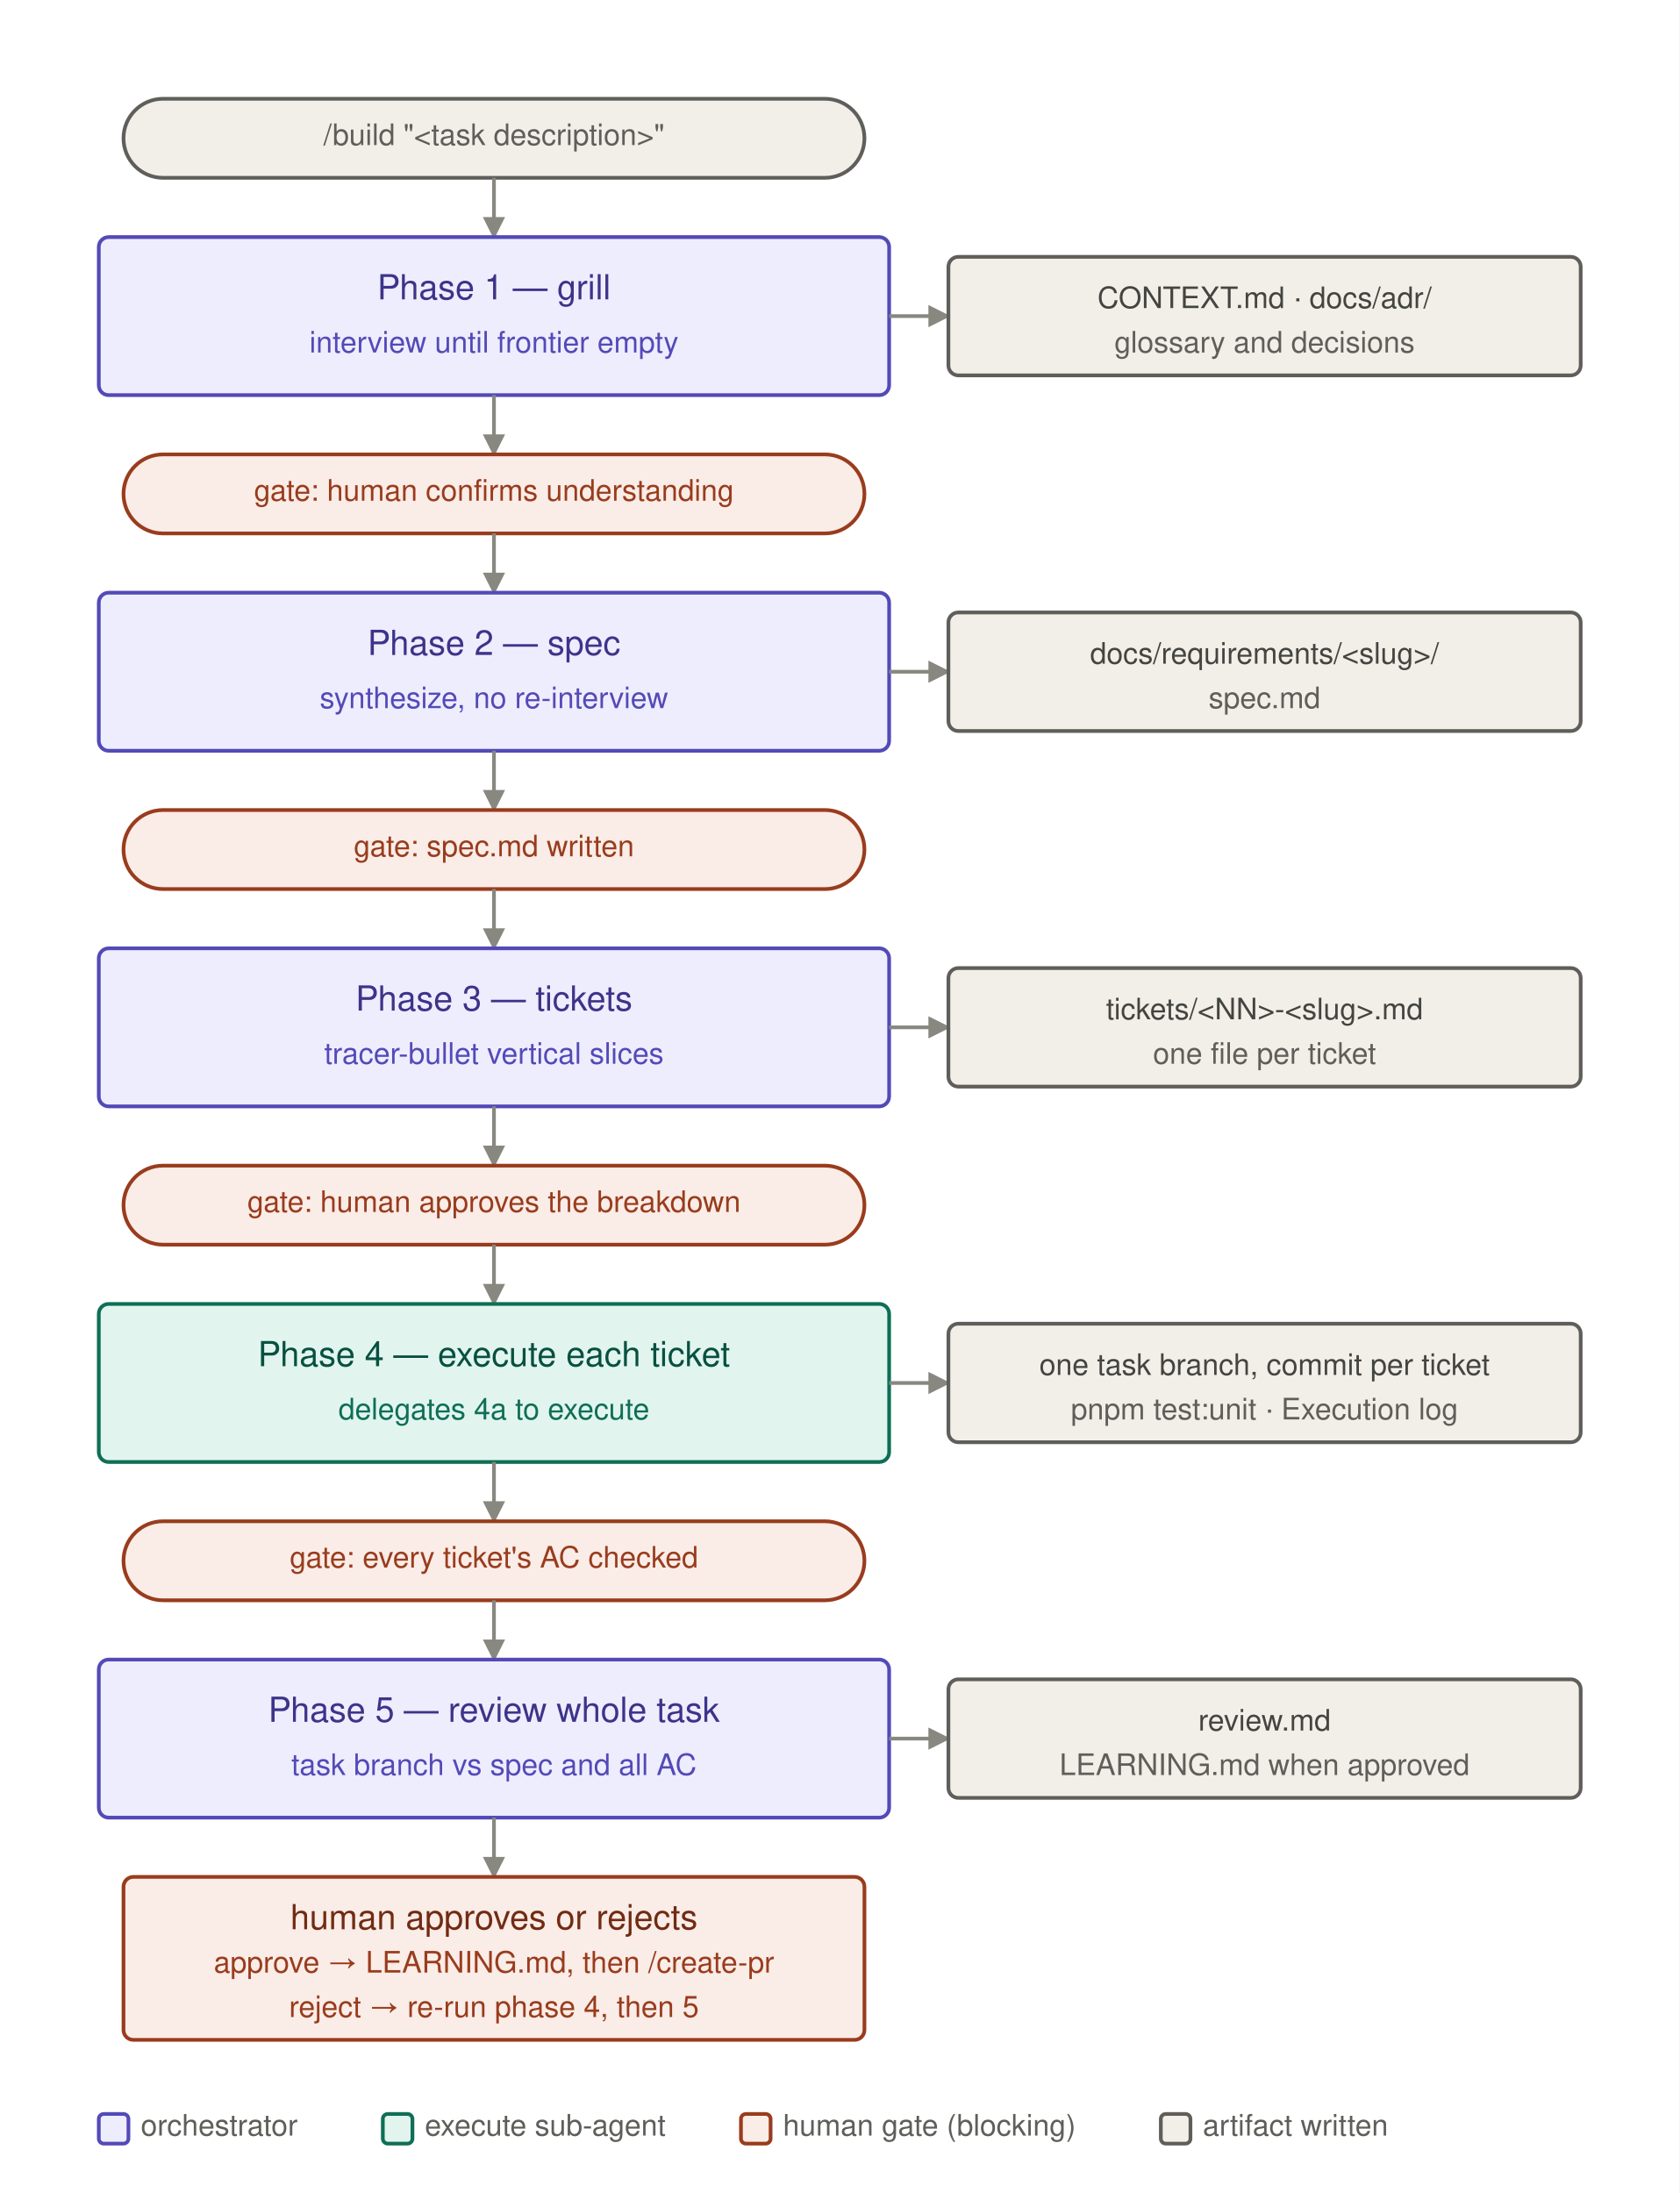
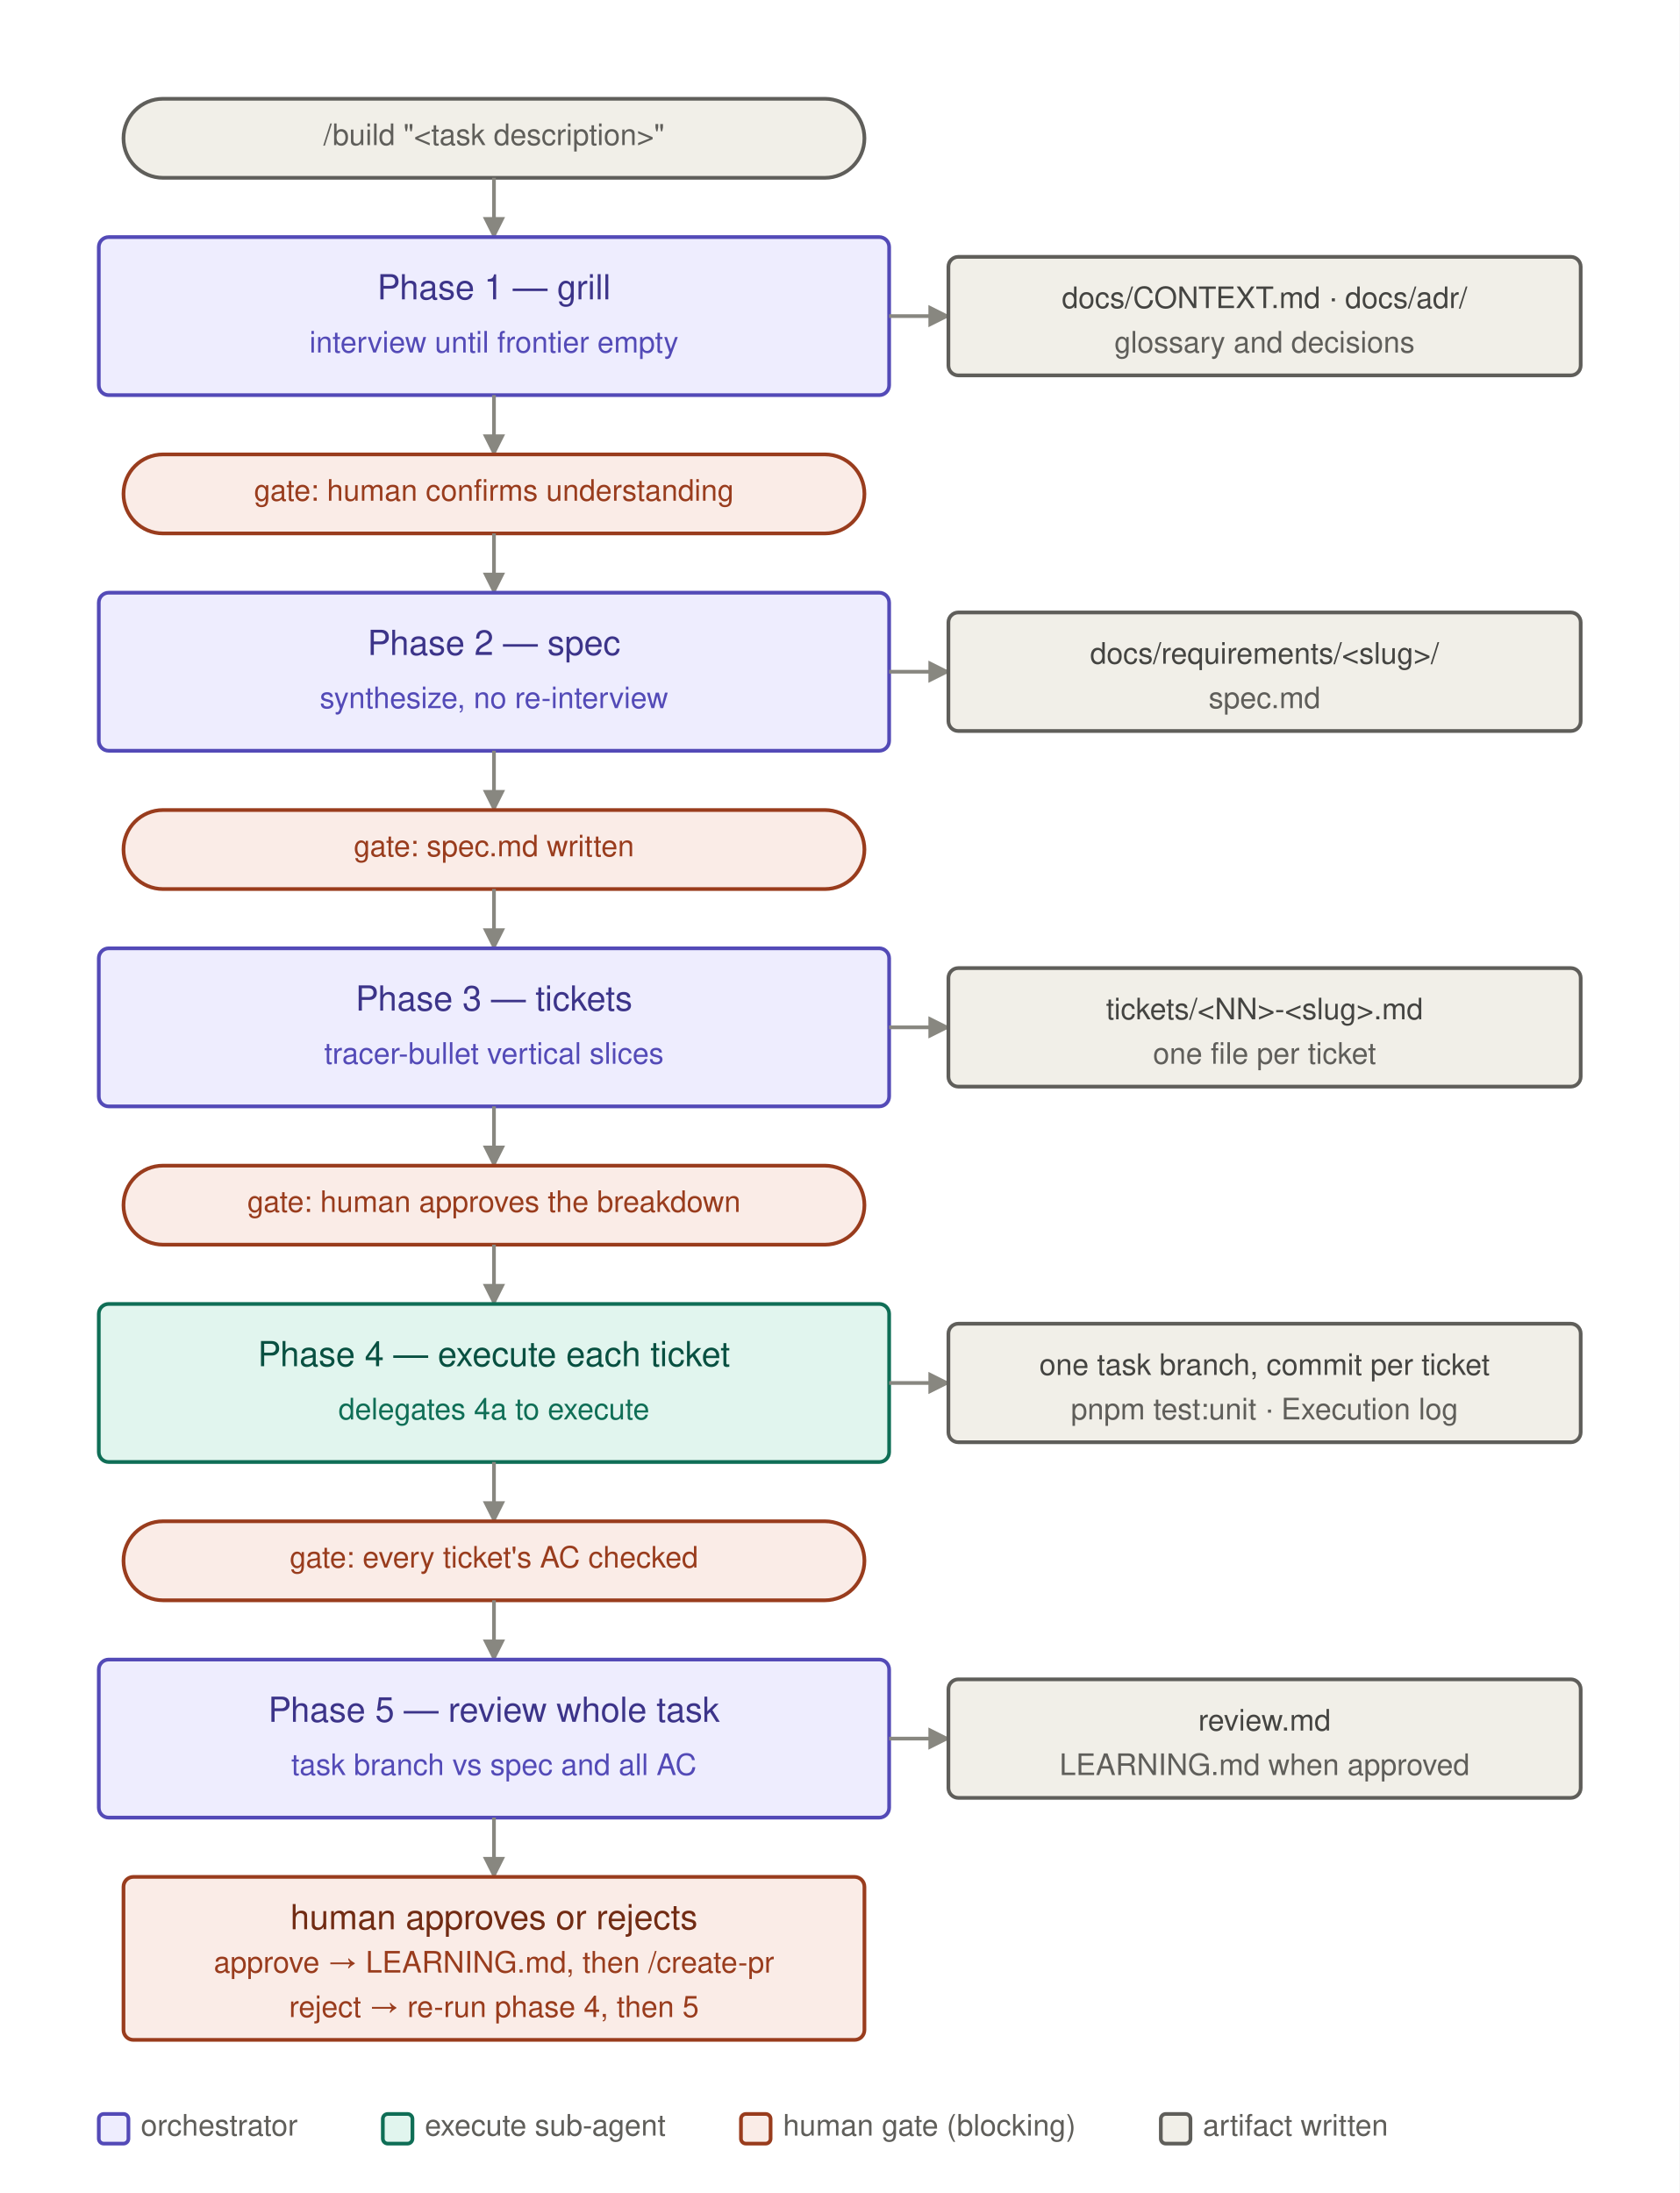
<svg xmlns="http://www.w3.org/2000/svg" width="680" height="888" viewBox="0 0 680 888" role="img">
  <style>
text{font-family:-apple-system,BlinkMacSystemFont,"Segoe UI",Helvetica,Arial,sans-serif}
rect{stroke-width:1.5}
.ti{font-size:14px;font-weight:500}
.sb{font-size:12px;font-weight:400}
.bo{fill:#EEEDFE;stroke:#534AB7}.to{fill:#3C3489}.so{fill:#534AB7}
.be{fill:#E1F5EE;stroke:#0F6E56}.te{fill:#085041}.se{fill:#0F6E56}
.bh{fill:#FAECE7;stroke:#993C1D}.th{fill:#712B13}.sh{fill:#993C1D}
.bn{fill:#F1EFE8;stroke:#5F5E5A}.tn{fill:#444441}.sn{fill:#5F5E5A}
.ln{stroke:#888780;stroke-width:1.5}.ah{fill:#888780}
.bg{fill:#FFFFFF;stroke:none}
@media (prefers-color-scheme:dark){
.bg{fill:#22211E}
.bo{fill:#3C3489;stroke:#AFA9EC}.to{fill:#CECBF6}.so{fill:#AFA9EC}
.be{fill:#085041;stroke:#5DCAA5}.te{fill:#9FE1CB}.se{fill:#5DCAA5}
.bh{fill:#712B13;stroke:#F0997B}.th{fill:#F5C4B3}.sh{fill:#F0997B}
.bn{fill:#444441;stroke:#B4B2A9}.tn{fill:#D3D1C7}.sn{fill:#B4B2A9}
}
</style>
  <defs>
    <marker id="ae" viewBox="0 0 10 10" refX="9" refY="5" markerWidth="6" markerHeight="6" orient="auto">
      <path class="ah" d="M0 0 L10 5 L0 10 z" />
    </marker>
  </defs>
  <rect class="bg" x="0" y="0" width="680" height="888" />
  <rect class="bn" x="50" y="40" width="300" height="32" rx="16" />
  <text class="sb sn" x="200" y="56" text-anchor="middle" dominant-baseline="central">/build "&lt;task description&gt;"</text>
  <line class="ln" x1="200" y1="72" x2="200" y2="96" marker-end="url(#ae)" />
  <rect class="bo" x="40" y="96" width="320" height="64" rx="4" />
  <text class="ti to" x="200" y="118" text-anchor="middle" dominant-baseline="central">Phase 1 — grill</text>
  <text class="sb so" x="200" y="140" text-anchor="middle" dominant-baseline="central">interview until frontier empty</text>
  <line class="ln" x1="360" y1="128" x2="384" y2="128" marker-end="url(#ae)" />
  <rect class="bn" x="384" y="104" width="256" height="48" rx="4" />
-   <text class="sb tn" x="512" y="122" text-anchor="middle" dominant-baseline="central">CONTEXT.md · docs/adr/</text>
+   <text class="sb tn" x="512" y="122" text-anchor="middle" dominant-baseline="central">docs/CONTEXT.md · docs/adr/</text>
  <text class="sb sn" x="512" y="140" text-anchor="middle" dominant-baseline="central">glossary and decisions</text>
  <line class="ln" x1="200" y1="160" x2="200" y2="184" marker-end="url(#ae)" />
  <rect class="bh" x="50" y="184" width="300" height="32" rx="16" />
  <text class="sb sh" x="200" y="200" text-anchor="middle" dominant-baseline="central">gate: human confirms understanding</text>
  <line class="ln" x1="200" y1="216" x2="200" y2="240" marker-end="url(#ae)" />
  <rect class="bo" x="40" y="240" width="320" height="64" rx="4" />
  <text class="ti to" x="200" y="262" text-anchor="middle" dominant-baseline="central">Phase 2 — spec</text>
  <text class="sb so" x="200" y="284" text-anchor="middle" dominant-baseline="central">synthesize, no re-interview</text>
  <line class="ln" x1="360" y1="272" x2="384" y2="272" marker-end="url(#ae)" />
  <rect class="bn" x="384" y="248" width="256" height="48" rx="4" />
  <text class="sb tn" x="512" y="266" text-anchor="middle" dominant-baseline="central">docs/requirements/&lt;slug&gt;/</text>
  <text class="sb sn" x="512" y="284" text-anchor="middle" dominant-baseline="central">spec.md</text>
  <line class="ln" x1="200" y1="304" x2="200" y2="328" marker-end="url(#ae)" />
  <rect class="bh" x="50" y="328" width="300" height="32" rx="16" />
  <text class="sb sh" x="200" y="344" text-anchor="middle" dominant-baseline="central">gate: spec.md written</text>
  <line class="ln" x1="200" y1="360" x2="200" y2="384" marker-end="url(#ae)" />
  <rect class="bo" x="40" y="384" width="320" height="64" rx="4" />
  <text class="ti to" x="200" y="406" text-anchor="middle" dominant-baseline="central">Phase 3 — tickets</text>
  <text class="sb so" x="200" y="428" text-anchor="middle" dominant-baseline="central">tracer-bullet vertical slices</text>
  <line class="ln" x1="360" y1="416" x2="384" y2="416" marker-end="url(#ae)" />
  <rect class="bn" x="384" y="392" width="256" height="48" rx="4" />
  <text class="sb tn" x="512" y="410" text-anchor="middle" dominant-baseline="central">tickets/&lt;NN&gt;-&lt;slug&gt;.md</text>
  <text class="sb sn" x="512" y="428" text-anchor="middle" dominant-baseline="central">one file per ticket</text>
  <line class="ln" x1="200" y1="448" x2="200" y2="472" marker-end="url(#ae)" />
  <rect class="bh" x="50" y="472" width="300" height="32" rx="16" />
  <text class="sb sh" x="200" y="488" text-anchor="middle" dominant-baseline="central">gate: human approves the breakdown</text>
  <line class="ln" x1="200" y1="504" x2="200" y2="528" marker-end="url(#ae)" />
  <rect class="be" x="40" y="528" width="320" height="64" rx="4" />
  <text class="ti te" x="200" y="550" text-anchor="middle" dominant-baseline="central">Phase 4 — execute each ticket</text>
  <text class="sb se" x="200" y="572" text-anchor="middle" dominant-baseline="central">delegates 4a to execute</text>
  <line class="ln" x1="360" y1="560" x2="384" y2="560" marker-end="url(#ae)" />
  <rect class="bn" x="384" y="536" width="256" height="48" rx="4" />
  <text class="sb tn" x="512" y="554" text-anchor="middle" dominant-baseline="central">one task branch, commit per ticket</text>
  <text class="sb sn" x="512" y="572" text-anchor="middle" dominant-baseline="central">pnpm test:unit · Execution log</text>
  <line class="ln" x1="200" y1="592" x2="200" y2="616" marker-end="url(#ae)" />
  <rect class="bh" x="50" y="616" width="300" height="32" rx="16" />
  <text class="sb sh" x="200" y="632" text-anchor="middle" dominant-baseline="central">gate: every ticket's AC checked</text>
  <line class="ln" x1="200" y1="648" x2="200" y2="672" marker-end="url(#ae)" />
  <rect class="bo" x="40" y="672" width="320" height="64" rx="4" />
  <text class="ti to" x="200" y="694" text-anchor="middle" dominant-baseline="central">Phase 5 — review whole task</text>
  <text class="sb so" x="200" y="716" text-anchor="middle" dominant-baseline="central">task branch vs spec and all AC</text>
  <line class="ln" x1="360" y1="704" x2="384" y2="704" marker-end="url(#ae)" />
  <rect class="bn" x="384" y="680" width="256" height="48" rx="4" />
  <text class="sb tn" x="512" y="698" text-anchor="middle" dominant-baseline="central">review.md</text>
  <text class="sb sn" x="512" y="716" text-anchor="middle" dominant-baseline="central">LEARNING.md when approved</text>
  <line class="ln" x1="200" y1="736" x2="200" y2="760" marker-end="url(#ae)" />
  <rect class="bh" x="50" y="760" width="300" height="66" rx="4" />
  <text class="ti th" x="200" y="778" text-anchor="middle" dominant-baseline="central">human approves or rejects</text>
  <text class="sb sh" x="200" y="796" text-anchor="middle" dominant-baseline="central">approve → LEARNING.md, then /create-pr</text>
  <text class="sb sh" x="200" y="814" text-anchor="middle" dominant-baseline="central">reject → re-run phase 4, then 5</text>
  <rect class="bo" x="40" y="856" width="12" height="12" rx="2" />
  <text class="sb sn" x="57" y="862" dominant-baseline="central">orchestrator</text>
  <rect class="be" x="155" y="856" width="12" height="12" rx="2" />
  <text class="sb sn" x="172" y="862" dominant-baseline="central">execute sub-agent</text>
  <rect class="bh" x="300" y="856" width="12" height="12" rx="2" />
  <text class="sb sn" x="317" y="862" dominant-baseline="central">human gate (blocking)</text>
  <rect class="bn" x="470" y="856" width="12" height="12" rx="2" />
  <text class="sb sn" x="487" y="862" dominant-baseline="central">artifact written</text>
</svg>
